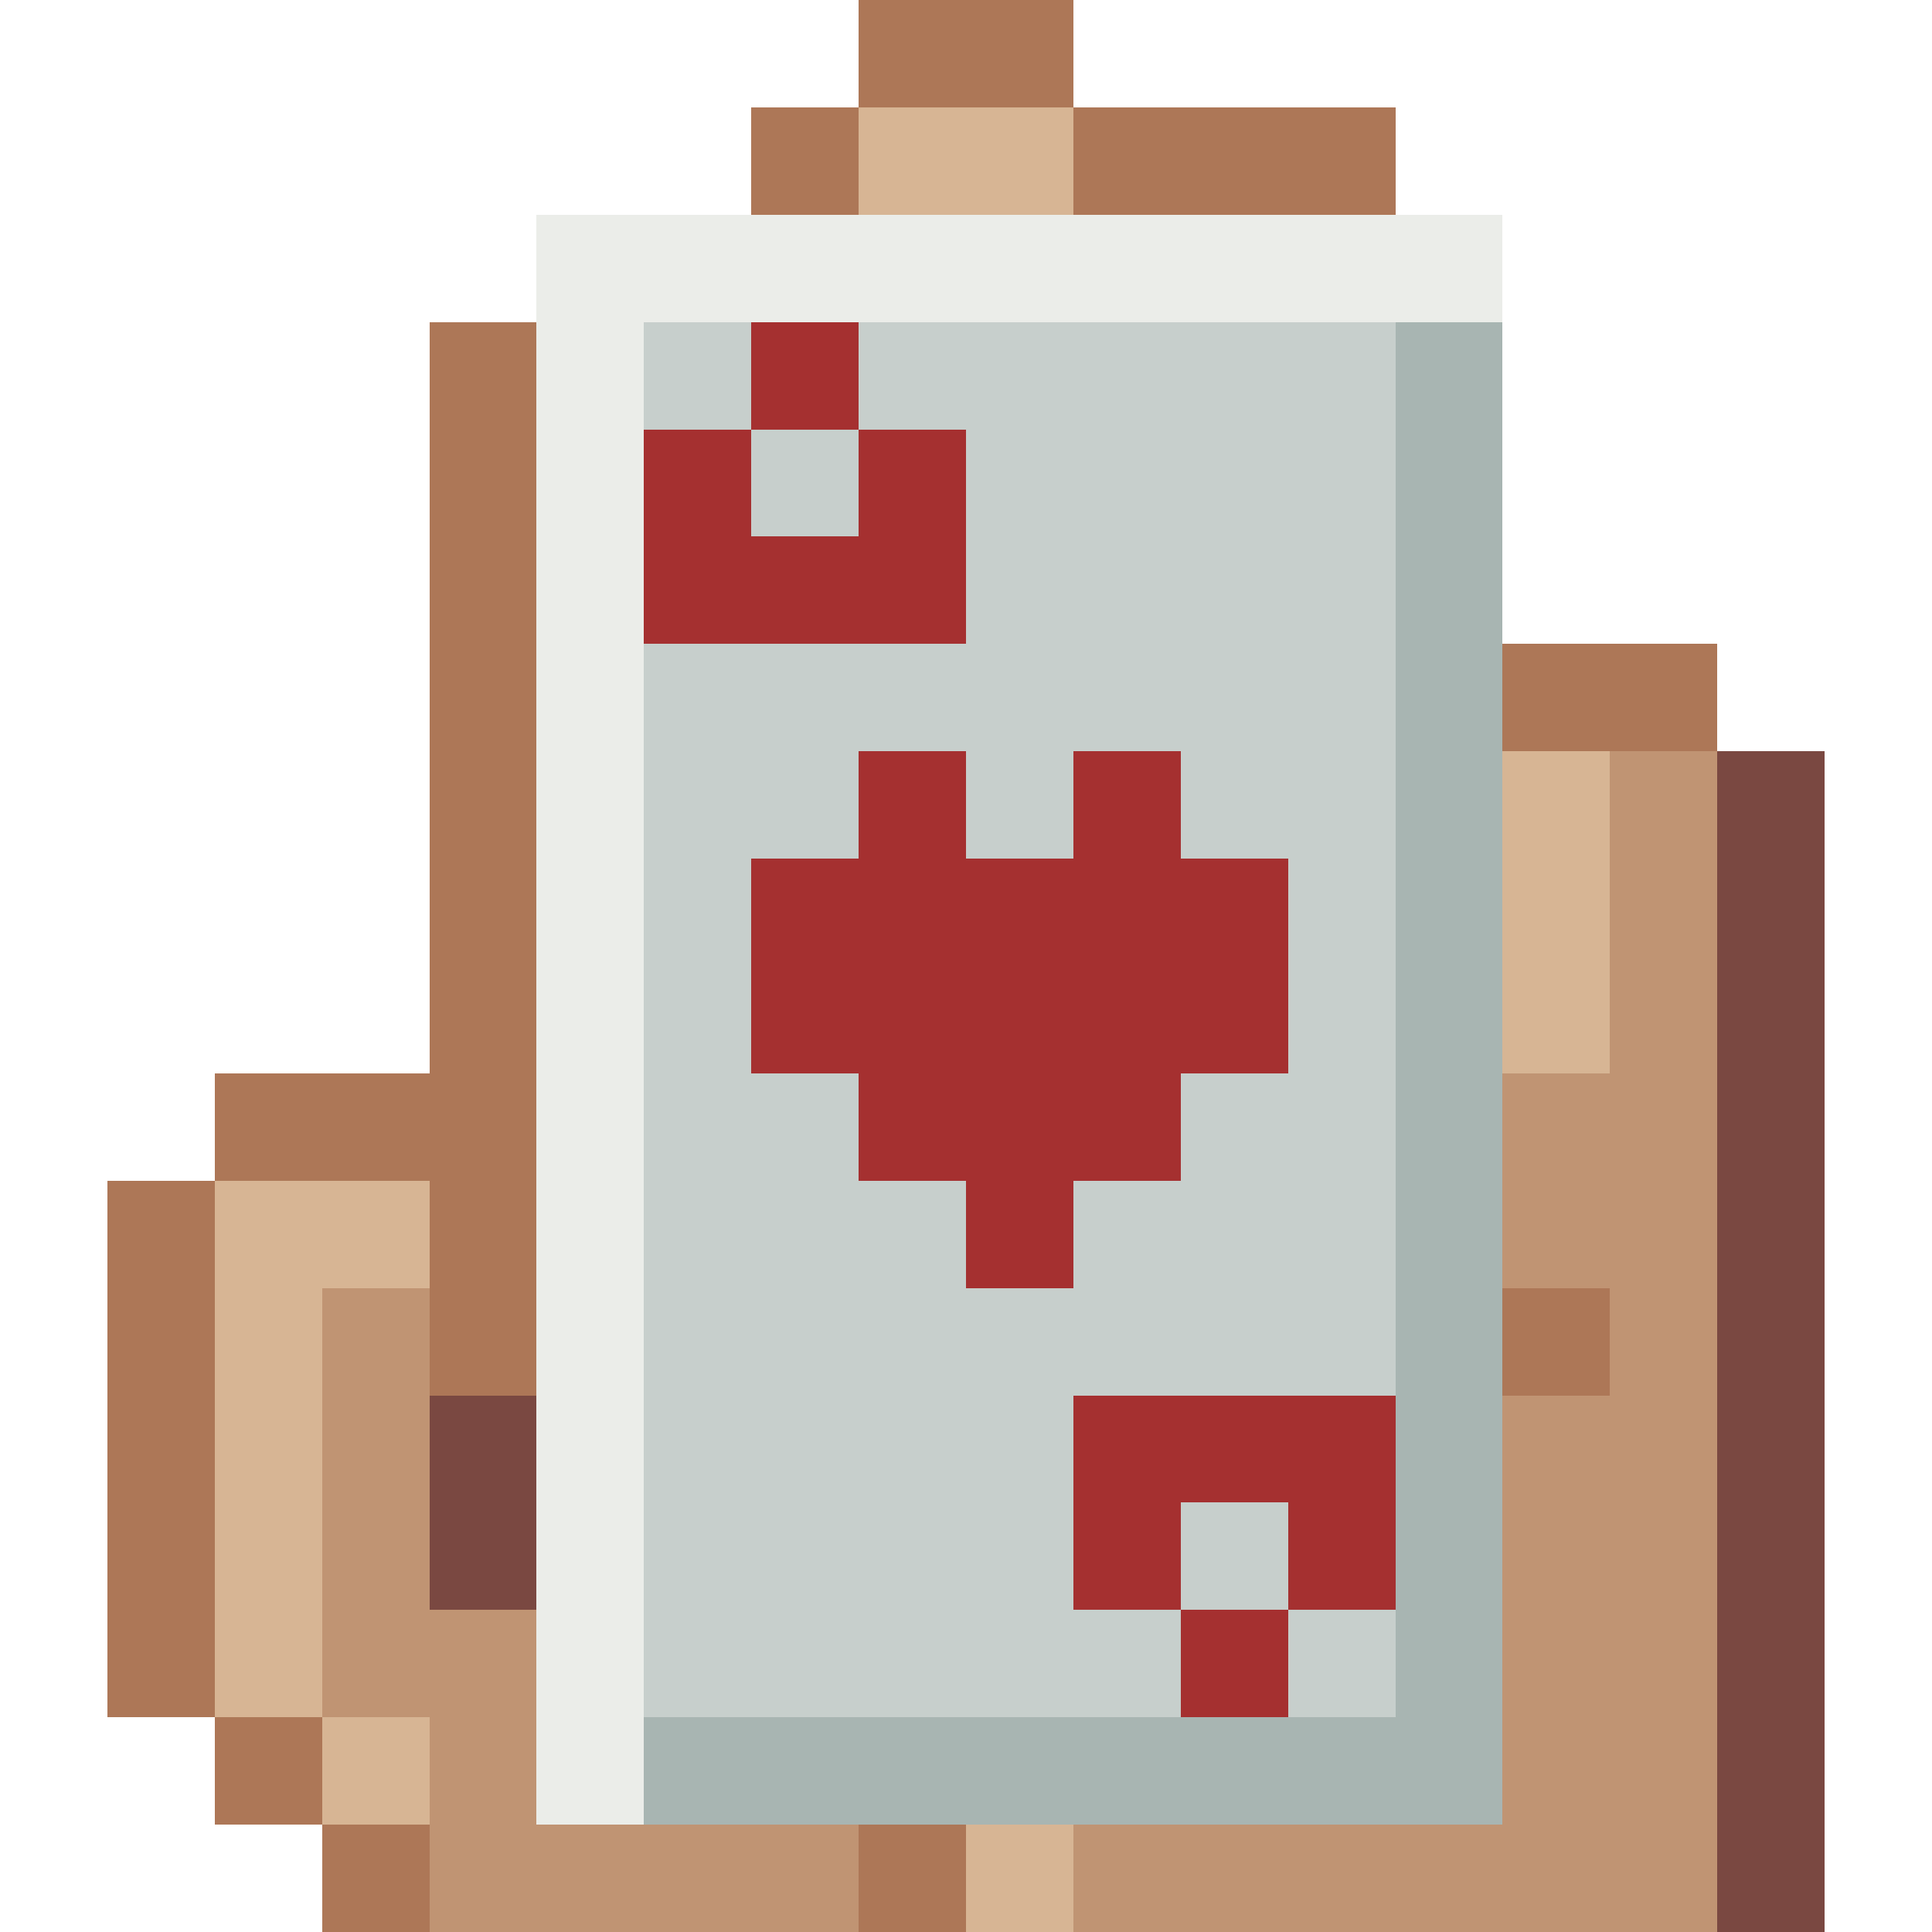
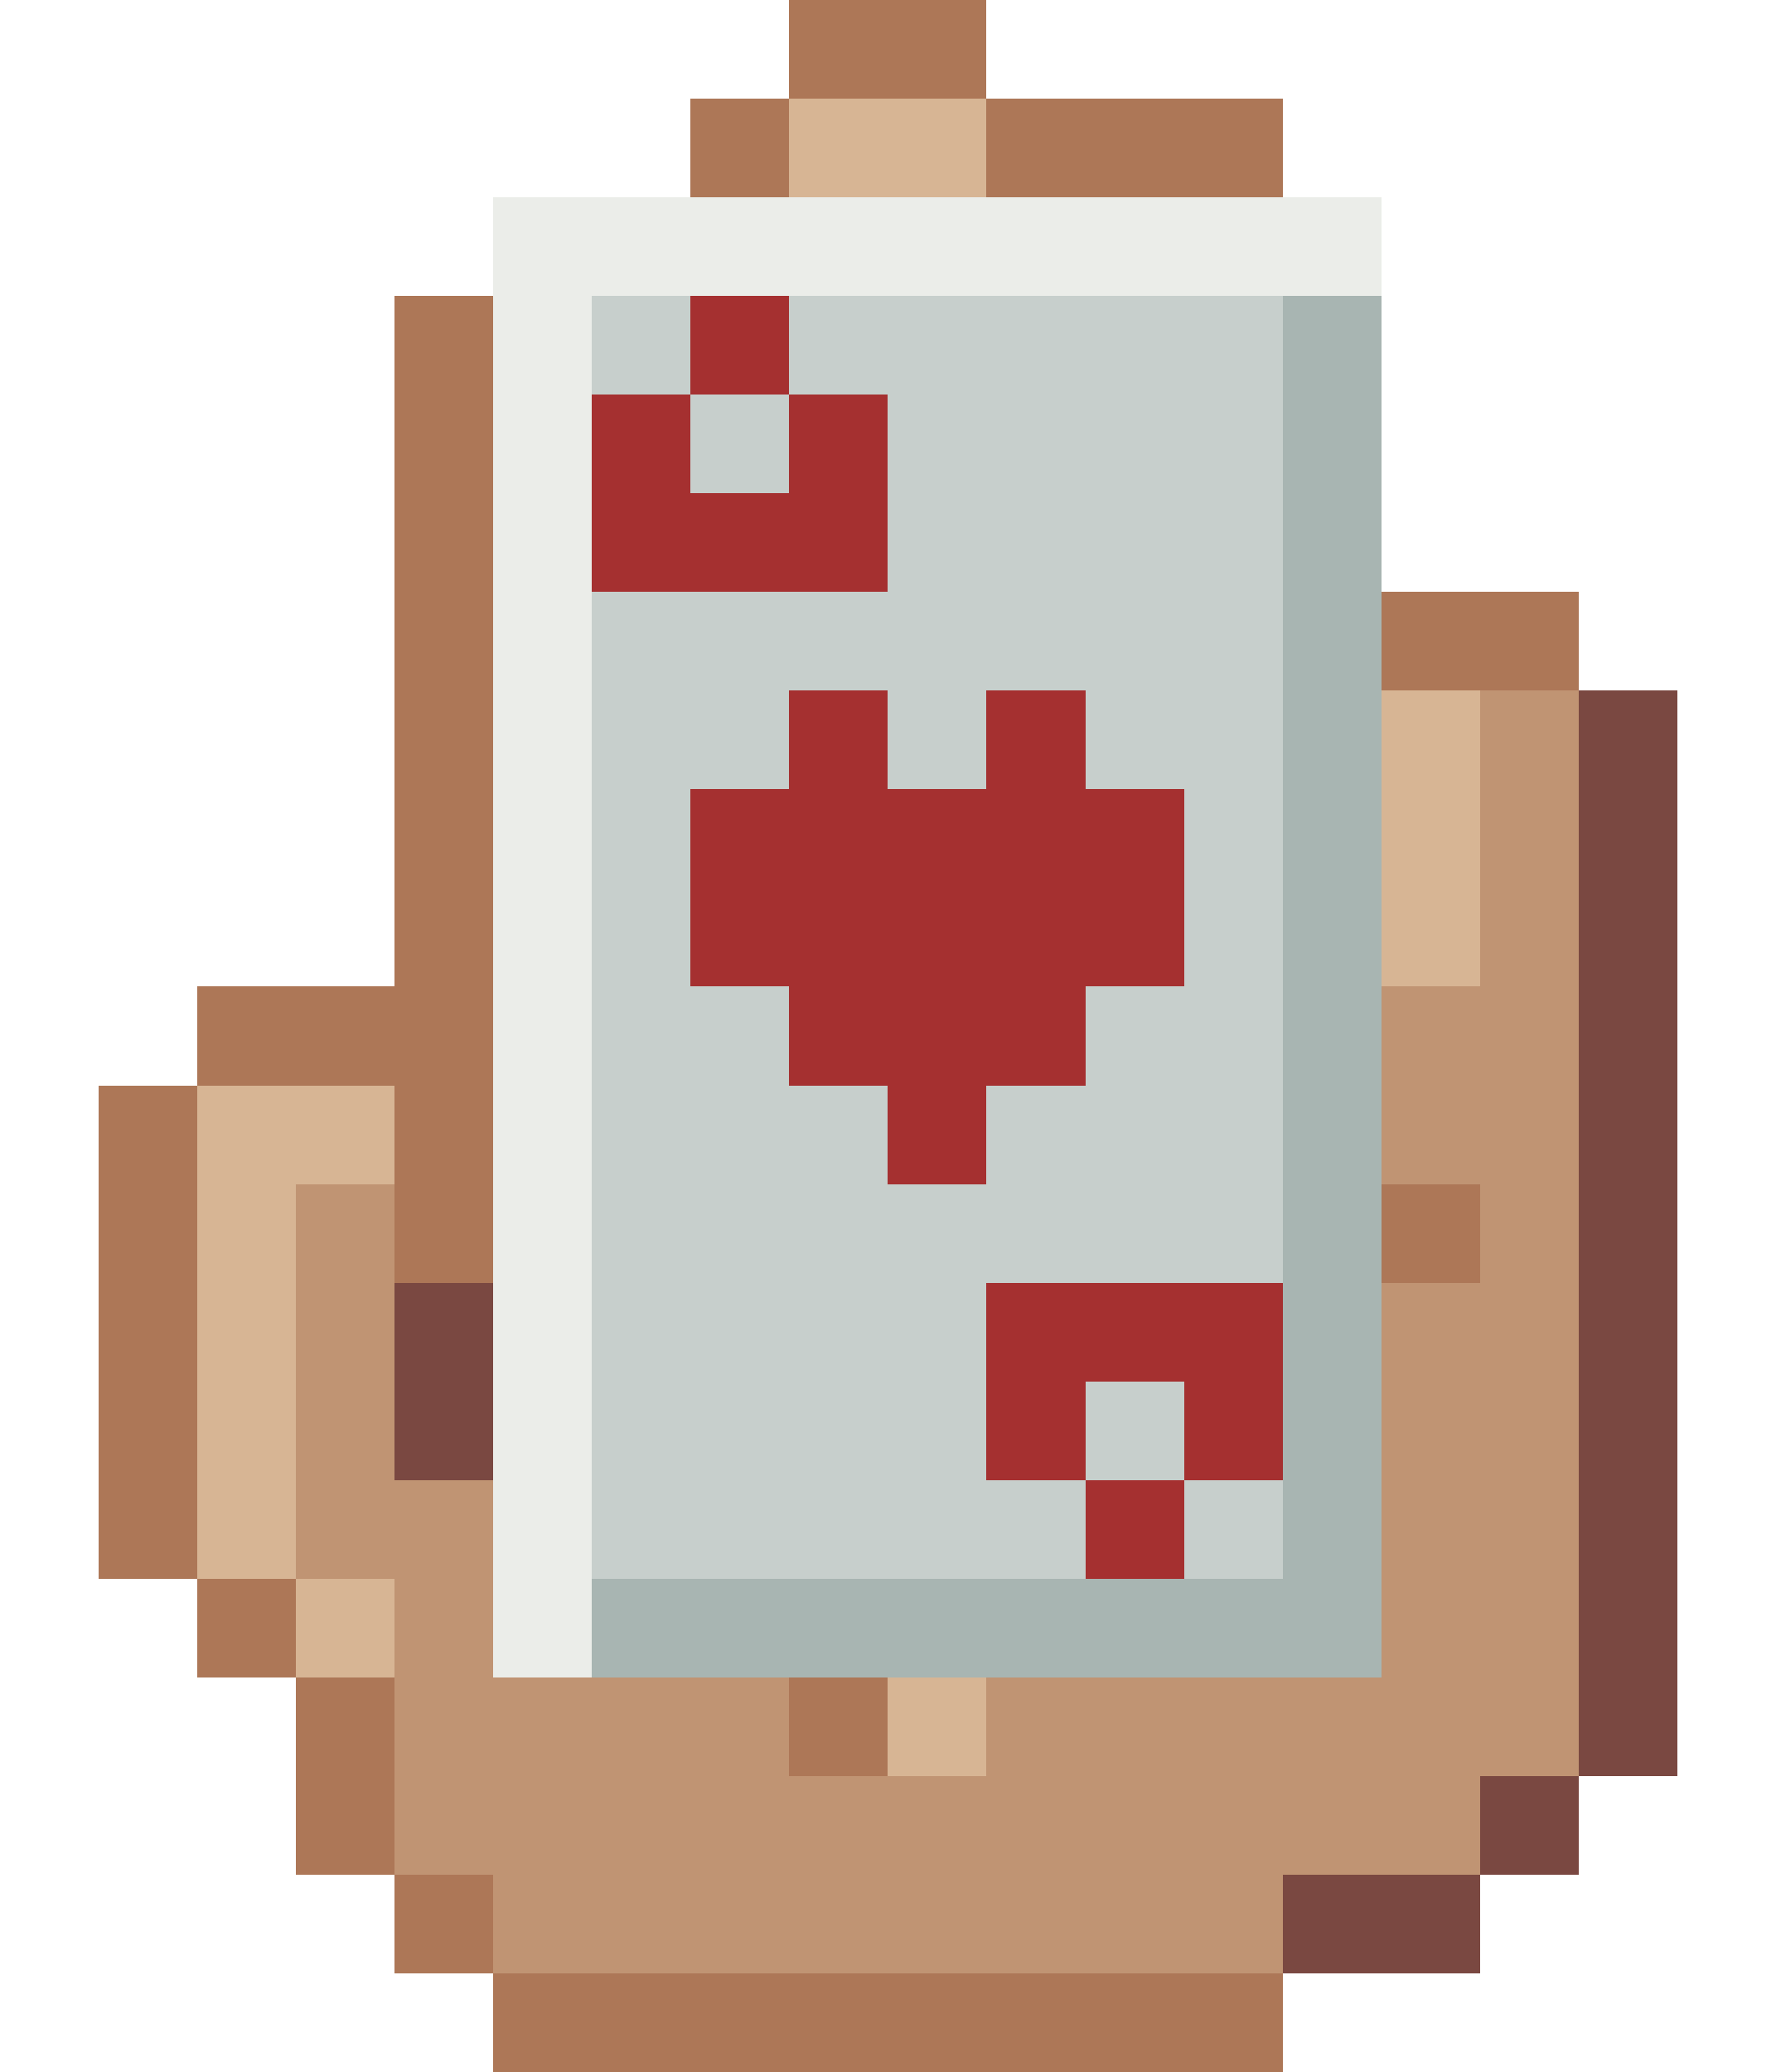
- <svg xmlns="http://www.w3.org/2000/svg" version="1.1" width="540" height="540" shape-rendering="crispEdges">
-   <rect x="240" y="0" width="30" height="30" fill="#AD7757" />
-   <rect x="270" y="0" width="30" height="30" fill="#AD7757" />
-   <rect x="210" y="30" width="30" height="30" fill="#AD7757" />
-   <rect x="240" y="30" width="30" height="30" fill="#D7B594" />
-   <rect x="270" y="30" width="30" height="30" fill="#D7B594" />
-   <rect x="300" y="30" width="30" height="30" fill="#AD7757" />
-   <rect x="330" y="30" width="30" height="30" fill="#AD7757" />
-   <rect x="360" y="30" width="30" height="30" fill="#AD7757" />
-   <rect x="150" y="60" width="30" height="30" fill="#EBEDE9" />
-   <rect x="180" y="60" width="30" height="30" fill="#EBEDE9" />
-   <rect x="210" y="60" width="30" height="30" fill="#EBEDE9" />
-   <rect x="240" y="60" width="30" height="30" fill="#EBEDE9" />
-   <rect x="270" y="60" width="30" height="30" fill="#EBEDE9" />
-   <rect x="300" y="60" width="30" height="30" fill="#EBEDE9" />
-   <rect x="330" y="60" width="30" height="30" fill="#EBEDE9" />
-   <rect x="360" y="60" width="30" height="30" fill="#EBEDE9" />
-   <rect x="390" y="60" width="30" height="30" fill="#EBEDE9" />
-   <rect x="120" y="90" width="30" height="30" fill="#AD7757" />
-   <rect x="150" y="90" width="30" height="30" fill="#EBEDE9" />
-   <rect x="180" y="90" width="30" height="30" fill="#C7CFCC" />
-   <rect x="210" y="90" width="30" height="30" fill="#A53030" />
-   <rect x="240" y="90" width="30" height="30" fill="#C7CFCC" />
-   <rect x="270" y="90" width="30" height="30" fill="#C7CFCC" />
-   <rect x="300" y="90" width="30" height="30" fill="#C7CFCC" />
-   <rect x="330" y="90" width="30" height="30" fill="#C7CFCC" />
-   <rect x="360" y="90" width="30" height="30" fill="#C7CFCC" />
-   <rect x="390" y="90" width="30" height="30" fill="#A8B5B2" />
-   <rect x="120" y="120" width="30" height="30" fill="#AD7757" />
-   <rect x="150" y="120" width="30" height="30" fill="#EBEDE9" />
-   <rect x="180" y="120" width="30" height="30" fill="#A53030" />
-   <rect x="210" y="120" width="30" height="30" fill="#C7CFCC" />
-   <rect x="240" y="120" width="30" height="30" fill="#A53030" />
-   <rect x="270" y="120" width="30" height="30" fill="#C7CFCC" />
-   <rect x="300" y="120" width="30" height="30" fill="#C7CFCC" />
-   <rect x="330" y="120" width="30" height="30" fill="#C7CFCC" />
-   <rect x="360" y="120" width="30" height="30" fill="#C7CFCC" />
-   <rect x="390" y="120" width="30" height="30" fill="#A8B5B2" />
-   <rect x="120" y="150" width="30" height="30" fill="#AD7757" />
-   <rect x="150" y="150" width="30" height="30" fill="#EBEDE9" />
-   <rect x="180" y="150" width="30" height="30" fill="#A53030" />
-   <rect x="210" y="150" width="30" height="30" fill="#A53030" />
-   <rect x="240" y="150" width="30" height="30" fill="#A53030" />
-   <rect x="270" y="150" width="30" height="30" fill="#C7CFCC" />
-   <rect x="300" y="150" width="30" height="30" fill="#C7CFCC" />
-   <rect x="330" y="150" width="30" height="30" fill="#C7CFCC" />
-   <rect x="360" y="150" width="30" height="30" fill="#C7CFCC" />
-   <rect x="390" y="150" width="30" height="30" fill="#A8B5B2" />
-   <rect x="120" y="180" width="30" height="30" fill="#AD7757" />
-   <rect x="150" y="180" width="30" height="30" fill="#EBEDE9" />
-   <rect x="180" y="180" width="30" height="30" fill="#C7CFCC" />
-   <rect x="210" y="180" width="30" height="30" fill="#C7CFCC" />
-   <rect x="240" y="180" width="30" height="30" fill="#C7CFCC" />
-   <rect x="270" y="180" width="30" height="30" fill="#C7CFCC" />
-   <rect x="300" y="180" width="30" height="30" fill="#C7CFCC" />
-   <rect x="330" y="180" width="30" height="30" fill="#C7CFCC" />
-   <rect x="360" y="180" width="30" height="30" fill="#C7CFCC" />
-   <rect x="390" y="180" width="30" height="30" fill="#A8B5B2" />
-   <rect x="420" y="180" width="30" height="30" fill="#AD7757" />
-   <rect x="450" y="180" width="30" height="30" fill="#AD7757" />
-   <rect x="120" y="210" width="30" height="30" fill="#AD7757" />
-   <rect x="150" y="210" width="30" height="30" fill="#EBEDE9" />
-   <rect x="180" y="210" width="30" height="30" fill="#C7CFCC" />
-   <rect x="210" y="210" width="30" height="30" fill="#C7CFCC" />
-   <rect x="240" y="210" width="30" height="30" fill="#A53030" />
-   <rect x="270" y="210" width="30" height="30" fill="#C7CFCC" />
-   <rect x="300" y="210" width="30" height="30" fill="#A53030" />
-   <rect x="330" y="210" width="30" height="30" fill="#C7CFCC" />
-   <rect x="360" y="210" width="30" height="30" fill="#C7CFCC" />
-   <rect x="390" y="210" width="30" height="30" fill="#A8B5B2" />
-   <rect x="420" y="210" width="30" height="30" fill="#D7B594" />
-   <rect x="450" y="210" width="30" height="30" fill="#C09473" />
-   <rect x="480" y="210" width="30" height="30" fill="#7A4841" />
-   <rect x="120" y="240" width="30" height="30" fill="#AD7757" />
-   <rect x="150" y="240" width="30" height="30" fill="#EBEDE9" />
-   <rect x="180" y="240" width="30" height="30" fill="#C7CFCC" />
-   <rect x="210" y="240" width="30" height="30" fill="#A53030" />
-   <rect x="240" y="240" width="30" height="30" fill="#A53030" />
-   <rect x="270" y="240" width="30" height="30" fill="#A53030" />
-   <rect x="300" y="240" width="30" height="30" fill="#A53030" />
-   <rect x="330" y="240" width="30" height="30" fill="#A53030" />
-   <rect x="360" y="240" width="30" height="30" fill="#C7CFCC" />
-   <rect x="390" y="240" width="30" height="30" fill="#A8B5B2" />
-   <rect x="420" y="240" width="30" height="30" fill="#D7B594" />
-   <rect x="450" y="240" width="30" height="30" fill="#C09473" />
-   <rect x="480" y="240" width="30" height="30" fill="#7A4841" />
-   <rect x="120" y="270" width="30" height="30" fill="#AD7757" />
-   <rect x="150" y="270" width="30" height="30" fill="#EBEDE9" />
-   <rect x="180" y="270" width="30" height="30" fill="#C7CFCC" />
-   <rect x="210" y="270" width="30" height="30" fill="#A53030" />
-   <rect x="240" y="270" width="30" height="30" fill="#A53030" />
-   <rect x="270" y="270" width="30" height="30" fill="#A53030" />
-   <rect x="300" y="270" width="30" height="30" fill="#A53030" />
-   <rect x="330" y="270" width="30" height="30" fill="#A53030" />
-   <rect x="360" y="270" width="30" height="30" fill="#C7CFCC" />
-   <rect x="390" y="270" width="30" height="30" fill="#A8B5B2" />
-   <rect x="420" y="270" width="30" height="30" fill="#D7B594" />
-   <rect x="450" y="270" width="30" height="30" fill="#C09473" />
-   <rect x="480" y="270" width="30" height="30" fill="#7A4841" />
-   <rect x="60" y="300" width="30" height="30" fill="#AD7757" />
-   <rect x="90" y="300" width="30" height="30" fill="#AD7757" />
-   <rect x="120" y="300" width="30" height="30" fill="#AD7757" />
-   <rect x="150" y="300" width="30" height="30" fill="#EBEDE9" />
-   <rect x="180" y="300" width="30" height="30" fill="#C7CFCC" />
-   <rect x="210" y="300" width="30" height="30" fill="#C7CFCC" />
-   <rect x="240" y="300" width="30" height="30" fill="#A53030" />
-   <rect x="270" y="300" width="30" height="30" fill="#A53030" />
-   <rect x="300" y="300" width="30" height="30" fill="#A53030" />
-   <rect x="330" y="300" width="30" height="30" fill="#C7CFCC" />
-   <rect x="360" y="300" width="30" height="30" fill="#C7CFCC" />
-   <rect x="390" y="300" width="30" height="30" fill="#A8B5B2" />
-   <rect x="420" y="300" width="30" height="30" fill="#C09473" />
-   <rect x="450" y="300" width="30" height="30" fill="#C09473" />
-   <rect x="480" y="300" width="30" height="30" fill="#7A4841" />
-   <rect x="30" y="330" width="30" height="30" fill="#AD7757" />
-   <rect x="60" y="330" width="30" height="30" fill="#D7B594" />
-   <rect x="90" y="330" width="30" height="30" fill="#D7B594" />
-   <rect x="120" y="330" width="30" height="30" fill="#AD7757" />
-   <rect x="150" y="330" width="30" height="30" fill="#EBEDE9" />
-   <rect x="180" y="330" width="30" height="30" fill="#C7CFCC" />
-   <rect x="210" y="330" width="30" height="30" fill="#C7CFCC" />
-   <rect x="240" y="330" width="30" height="30" fill="#C7CFCC" />
-   <rect x="270" y="330" width="30" height="30" fill="#A53030" />
-   <rect x="300" y="330" width="30" height="30" fill="#C7CFCC" />
-   <rect x="330" y="330" width="30" height="30" fill="#C7CFCC" />
-   <rect x="360" y="330" width="30" height="30" fill="#C7CFCC" />
-   <rect x="390" y="330" width="30" height="30" fill="#A8B5B2" />
-   <rect x="420" y="330" width="30" height="30" fill="#C09473" />
-   <rect x="450" y="330" width="30" height="30" fill="#C09473" />
-   <rect x="480" y="330" width="30" height="30" fill="#7A4841" />
-   <rect x="30" y="360" width="30" height="30" fill="#AD7757" />
-   <rect x="60" y="360" width="30" height="30" fill="#D7B594" />
-   <rect x="90" y="360" width="30" height="30" fill="#C09473" />
-   <rect x="120" y="360" width="30" height="30" fill="#AD7757" />
-   <rect x="150" y="360" width="30" height="30" fill="#EBEDE9" />
-   <rect x="180" y="360" width="30" height="30" fill="#C7CFCC" />
-   <rect x="210" y="360" width="30" height="30" fill="#C7CFCC" />
-   <rect x="240" y="360" width="30" height="30" fill="#C7CFCC" />
-   <rect x="270" y="360" width="30" height="30" fill="#C7CFCC" />
-   <rect x="300" y="360" width="30" height="30" fill="#C7CFCC" />
-   <rect x="330" y="360" width="30" height="30" fill="#C7CFCC" />
-   <rect x="360" y="360" width="30" height="30" fill="#C7CFCC" />
-   <rect x="390" y="360" width="30" height="30" fill="#A8B5B2" />
-   <rect x="420" y="360" width="30" height="30" fill="#AD7757" />
-   <rect x="450" y="360" width="30" height="30" fill="#C09473" />
-   <rect x="480" y="360" width="30" height="30" fill="#7A4841" />
-   <rect x="30" y="390" width="30" height="30" fill="#AD7757" />
-   <rect x="60" y="390" width="30" height="30" fill="#D7B594" />
-   <rect x="90" y="390" width="30" height="30" fill="#C09473" />
-   <rect x="120" y="390" width="30" height="30" fill="#7A4841" />
-   <rect x="150" y="390" width="30" height="30" fill="#EBEDE9" />
-   <rect x="180" y="390" width="30" height="30" fill="#C7CFCC" />
-   <rect x="210" y="390" width="30" height="30" fill="#C7CFCC" />
-   <rect x="240" y="390" width="30" height="30" fill="#C7CFCC" />
-   <rect x="270" y="390" width="30" height="30" fill="#C7CFCC" />
-   <rect x="300" y="390" width="30" height="30" fill="#A53030" />
-   <rect x="330" y="390" width="30" height="30" fill="#A53030" />
-   <rect x="360" y="390" width="30" height="30" fill="#A53030" />
-   <rect x="390" y="390" width="30" height="30" fill="#A8B5B2" />
-   <rect x="420" y="390" width="30" height="30" fill="#C09473" />
-   <rect x="450" y="390" width="30" height="30" fill="#C09473" />
-   <rect x="480" y="390" width="30" height="30" fill="#7A4841" />
-   <rect x="30" y="420" width="30" height="30" fill="#AD7757" />
-   <rect x="60" y="420" width="30" height="30" fill="#D7B594" />
-   <rect x="90" y="420" width="30" height="30" fill="#C09473" />
-   <rect x="120" y="420" width="30" height="30" fill="#7A4841" />
-   <rect x="150" y="420" width="30" height="30" fill="#EBEDE9" />
-   <rect x="180" y="420" width="30" height="30" fill="#C7CFCC" />
-   <rect x="210" y="420" width="30" height="30" fill="#C7CFCC" />
-   <rect x="240" y="420" width="30" height="30" fill="#C7CFCC" />
-   <rect x="270" y="420" width="30" height="30" fill="#C7CFCC" />
-   <rect x="300" y="420" width="30" height="30" fill="#A53030" />
-   <rect x="330" y="420" width="30" height="30" fill="#C7CFCC" />
-   <rect x="360" y="420" width="30" height="30" fill="#A53030" />
-   <rect x="390" y="420" width="30" height="30" fill="#A8B5B2" />
-   <rect x="420" y="420" width="30" height="30" fill="#C09473" />
-   <rect x="450" y="420" width="30" height="30" fill="#C09473" />
-   <rect x="480" y="420" width="30" height="30" fill="#7A4841" />
-   <rect x="30" y="450" width="30" height="30" fill="#AD7757" />
-   <rect x="60" y="450" width="30" height="30" fill="#D7B594" />
-   <rect x="90" y="450" width="30" height="30" fill="#C09473" />
-   <rect x="120" y="450" width="30" height="30" fill="#C09473" />
-   <rect x="150" y="450" width="30" height="30" fill="#EBEDE9" />
-   <rect x="180" y="450" width="30" height="30" fill="#C7CFCC" />
-   <rect x="210" y="450" width="30" height="30" fill="#C7CFCC" />
-   <rect x="240" y="450" width="30" height="30" fill="#C7CFCC" />
-   <rect x="270" y="450" width="30" height="30" fill="#C7CFCC" />
-   <rect x="300" y="450" width="30" height="30" fill="#C7CFCC" />
-   <rect x="330" y="450" width="30" height="30" fill="#A53030" />
-   <rect x="360" y="450" width="30" height="30" fill="#C7CFCC" />
-   <rect x="390" y="450" width="30" height="30" fill="#A8B5B2" />
-   <rect x="420" y="450" width="30" height="30" fill="#C09473" />
-   <rect x="450" y="450" width="30" height="30" fill="#C09473" />
-   <rect x="480" y="450" width="30" height="30" fill="#7A4841" />
-   <rect x="60" y="480" width="30" height="30" fill="#AD7757" />
-   <rect x="90" y="480" width="30" height="30" fill="#D7B594" />
-   <rect x="120" y="480" width="30" height="30" fill="#C09473" />
-   <rect x="150" y="480" width="30" height="30" fill="#EBEDE9" />
-   <rect x="180" y="480" width="30" height="30" fill="#A8B5B2" />
-   <rect x="210" y="480" width="30" height="30" fill="#A8B5B2" />
-   <rect x="240" y="480" width="30" height="30" fill="#A8B5B2" />
-   <rect x="270" y="480" width="30" height="30" fill="#A8B5B2" />
-   <rect x="300" y="480" width="30" height="30" fill="#A8B5B2" />
-   <rect x="330" y="480" width="30" height="30" fill="#A8B5B2" />
-   <rect x="360" y="480" width="30" height="30" fill="#A8B5B2" />
-   <rect x="390" y="480" width="30" height="30" fill="#A8B5B2" />
-   <rect x="420" y="480" width="30" height="30" fill="#C09473" />
-   <rect x="450" y="480" width="30" height="30" fill="#C09473" />
-   <rect x="480" y="480" width="30" height="30" fill="#7A4841" />
-   <rect x="90" y="510" width="30" height="30" fill="#AD7757" />
-   <rect x="120" y="510" width="30" height="30" fill="#C09473" />
-   <rect x="150" y="510" width="30" height="30" fill="#C09473" />
-   <rect x="180" y="510" width="30" height="30" fill="#C09473" />
-   <rect x="210" y="510" width="30" height="30" fill="#C09473" />
-   <rect x="240" y="510" width="30" height="30" fill="#AD7757" />
-   <rect x="270" y="510" width="30" height="30" fill="#D7B594" />
-   <rect x="300" y="510" width="30" height="30" fill="#C09473" />
-   <rect x="330" y="510" width="30" height="30" fill="#C09473" />
-   <rect x="360" y="510" width="30" height="30" fill="#C09473" />
-   <rect x="390" y="510" width="30" height="30" fill="#C09473" />
-   <rect x="420" y="510" width="30" height="30" fill="#C09473" />
-   <rect x="450" y="510" width="30" height="30" fill="#C09473" />
-   <rect x="480" y="510" width="30" height="30" fill="#7A4841" />
+ <svg xmlns="http://www.w3.org/2000/svg" version="1.1" width="216" height="252" shape-rendering="crispEdges">
+   <rect x="96" y="0" width="12" height="12" fill="#AD7757" />
+   <rect x="108" y="0" width="12" height="12" fill="#AD7757" />
+   <rect x="84" y="12" width="12" height="12" fill="#AD7757" />
+   <rect x="96" y="12" width="12" height="12" fill="#D7B594" />
+   <rect x="108" y="12" width="12" height="12" fill="#D7B594" />
+   <rect x="120" y="12" width="12" height="12" fill="#AD7757" />
+   <rect x="132" y="12" width="12" height="12" fill="#AD7757" />
+   <rect x="144" y="12" width="12" height="12" fill="#AD7757" />
+   <rect x="60" y="24" width="12" height="12" fill="#EBEDE9" />
+   <rect x="72" y="24" width="12" height="12" fill="#EBEDE9" />
+   <rect x="84" y="24" width="12" height="12" fill="#EBEDE9" />
+   <rect x="96" y="24" width="12" height="12" fill="#EBEDE9" />
+   <rect x="108" y="24" width="12" height="12" fill="#EBEDE9" />
+   <rect x="120" y="24" width="12" height="12" fill="#EBEDE9" />
+   <rect x="132" y="24" width="12" height="12" fill="#EBEDE9" />
+   <rect x="144" y="24" width="12" height="12" fill="#EBEDE9" />
+   <rect x="156" y="24" width="12" height="12" fill="#EBEDE9" />
+   <rect x="48" y="36" width="12" height="12" fill="#AD7757" />
+   <rect x="60" y="36" width="12" height="12" fill="#EBEDE9" />
+   <rect x="72" y="36" width="12" height="12" fill="#C7CFCC" />
+   <rect x="84" y="36" width="12" height="12" fill="#A53030" />
+   <rect x="96" y="36" width="12" height="12" fill="#C7CFCC" />
+   <rect x="108" y="36" width="12" height="12" fill="#C7CFCC" />
+   <rect x="120" y="36" width="12" height="12" fill="#C7CFCC" />
+   <rect x="132" y="36" width="12" height="12" fill="#C7CFCC" />
+   <rect x="144" y="36" width="12" height="12" fill="#C7CFCC" />
+   <rect x="156" y="36" width="12" height="12" fill="#A8B5B2" />
+   <rect x="48" y="48" width="12" height="12" fill="#AD7757" />
+   <rect x="60" y="48" width="12" height="12" fill="#EBEDE9" />
+   <rect x="72" y="48" width="12" height="12" fill="#A53030" />
+   <rect x="84" y="48" width="12" height="12" fill="#C7CFCC" />
+   <rect x="96" y="48" width="12" height="12" fill="#A53030" />
+   <rect x="108" y="48" width="12" height="12" fill="#C7CFCC" />
+   <rect x="120" y="48" width="12" height="12" fill="#C7CFCC" />
+   <rect x="132" y="48" width="12" height="12" fill="#C7CFCC" />
+   <rect x="144" y="48" width="12" height="12" fill="#C7CFCC" />
+   <rect x="156" y="48" width="12" height="12" fill="#A8B5B2" />
+   <rect x="48" y="60" width="12" height="12" fill="#AD7757" />
+   <rect x="60" y="60" width="12" height="12" fill="#EBEDE9" />
+   <rect x="72" y="60" width="12" height="12" fill="#A53030" />
+   <rect x="84" y="60" width="12" height="12" fill="#A53030" />
+   <rect x="96" y="60" width="12" height="12" fill="#A53030" />
+   <rect x="108" y="60" width="12" height="12" fill="#C7CFCC" />
+   <rect x="120" y="60" width="12" height="12" fill="#C7CFCC" />
+   <rect x="132" y="60" width="12" height="12" fill="#C7CFCC" />
+   <rect x="144" y="60" width="12" height="12" fill="#C7CFCC" />
+   <rect x="156" y="60" width="12" height="12" fill="#A8B5B2" />
+   <rect x="48" y="72" width="12" height="12" fill="#AD7757" />
+   <rect x="60" y="72" width="12" height="12" fill="#EBEDE9" />
+   <rect x="72" y="72" width="12" height="12" fill="#C7CFCC" />
+   <rect x="84" y="72" width="12" height="12" fill="#C7CFCC" />
+   <rect x="96" y="72" width="12" height="12" fill="#C7CFCC" />
+   <rect x="108" y="72" width="12" height="12" fill="#C7CFCC" />
+   <rect x="120" y="72" width="12" height="12" fill="#C7CFCC" />
+   <rect x="132" y="72" width="12" height="12" fill="#C7CFCC" />
+   <rect x="144" y="72" width="12" height="12" fill="#C7CFCC" />
+   <rect x="156" y="72" width="12" height="12" fill="#A8B5B2" />
+   <rect x="168" y="72" width="12" height="12" fill="#AD7757" />
+   <rect x="180" y="72" width="12" height="12" fill="#AD7757" />
+   <rect x="48" y="84" width="12" height="12" fill="#AD7757" />
+   <rect x="60" y="84" width="12" height="12" fill="#EBEDE9" />
+   <rect x="72" y="84" width="12" height="12" fill="#C7CFCC" />
+   <rect x="84" y="84" width="12" height="12" fill="#C7CFCC" />
+   <rect x="96" y="84" width="12" height="12" fill="#A53030" />
+   <rect x="108" y="84" width="12" height="12" fill="#C7CFCC" />
+   <rect x="120" y="84" width="12" height="12" fill="#A53030" />
+   <rect x="132" y="84" width="12" height="12" fill="#C7CFCC" />
+   <rect x="144" y="84" width="12" height="12" fill="#C7CFCC" />
+   <rect x="156" y="84" width="12" height="12" fill="#A8B5B2" />
+   <rect x="168" y="84" width="12" height="12" fill="#D7B594" />
+   <rect x="180" y="84" width="12" height="12" fill="#C09473" />
+   <rect x="192" y="84" width="12" height="12" fill="#7A4841" />
+   <rect x="48" y="96" width="12" height="12" fill="#AD7757" />
+   <rect x="60" y="96" width="12" height="12" fill="#EBEDE9" />
+   <rect x="72" y="96" width="12" height="12" fill="#C7CFCC" />
+   <rect x="84" y="96" width="12" height="12" fill="#A53030" />
+   <rect x="96" y="96" width="12" height="12" fill="#A53030" />
+   <rect x="108" y="96" width="12" height="12" fill="#A53030" />
+   <rect x="120" y="96" width="12" height="12" fill="#A53030" />
+   <rect x="132" y="96" width="12" height="12" fill="#A53030" />
+   <rect x="144" y="96" width="12" height="12" fill="#C7CFCC" />
+   <rect x="156" y="96" width="12" height="12" fill="#A8B5B2" />
+   <rect x="168" y="96" width="12" height="12" fill="#D7B594" />
+   <rect x="180" y="96" width="12" height="12" fill="#C09473" />
+   <rect x="192" y="96" width="12" height="12" fill="#7A4841" />
+   <rect x="48" y="108" width="12" height="12" fill="#AD7757" />
+   <rect x="60" y="108" width="12" height="12" fill="#EBEDE9" />
+   <rect x="72" y="108" width="12" height="12" fill="#C7CFCC" />
+   <rect x="84" y="108" width="12" height="12" fill="#A53030" />
+   <rect x="96" y="108" width="12" height="12" fill="#A53030" />
+   <rect x="108" y="108" width="12" height="12" fill="#A53030" />
+   <rect x="120" y="108" width="12" height="12" fill="#A53030" />
+   <rect x="132" y="108" width="12" height="12" fill="#A53030" />
+   <rect x="144" y="108" width="12" height="12" fill="#C7CFCC" />
+   <rect x="156" y="108" width="12" height="12" fill="#A8B5B2" />
+   <rect x="168" y="108" width="12" height="12" fill="#D7B594" />
+   <rect x="180" y="108" width="12" height="12" fill="#C09473" />
+   <rect x="192" y="108" width="12" height="12" fill="#7A4841" />
+   <rect x="24" y="120" width="12" height="12" fill="#AD7757" />
+   <rect x="36" y="120" width="12" height="12" fill="#AD7757" />
+   <rect x="48" y="120" width="12" height="12" fill="#AD7757" />
+   <rect x="60" y="120" width="12" height="12" fill="#EBEDE9" />
+   <rect x="72" y="120" width="12" height="12" fill="#C7CFCC" />
+   <rect x="84" y="120" width="12" height="12" fill="#C7CFCC" />
+   <rect x="96" y="120" width="12" height="12" fill="#A53030" />
+   <rect x="108" y="120" width="12" height="12" fill="#A53030" />
+   <rect x="120" y="120" width="12" height="12" fill="#A53030" />
+   <rect x="132" y="120" width="12" height="12" fill="#C7CFCC" />
+   <rect x="144" y="120" width="12" height="12" fill="#C7CFCC" />
+   <rect x="156" y="120" width="12" height="12" fill="#A8B5B2" />
+   <rect x="168" y="120" width="12" height="12" fill="#C09473" />
+   <rect x="180" y="120" width="12" height="12" fill="#C09473" />
+   <rect x="192" y="120" width="12" height="12" fill="#7A4841" />
+   <rect x="12" y="132" width="12" height="12" fill="#AD7757" />
+   <rect x="24" y="132" width="12" height="12" fill="#D7B594" />
+   <rect x="36" y="132" width="12" height="12" fill="#D7B594" />
+   <rect x="48" y="132" width="12" height="12" fill="#AD7757" />
+   <rect x="60" y="132" width="12" height="12" fill="#EBEDE9" />
+   <rect x="72" y="132" width="12" height="12" fill="#C7CFCC" />
+   <rect x="84" y="132" width="12" height="12" fill="#C7CFCC" />
+   <rect x="96" y="132" width="12" height="12" fill="#C7CFCC" />
+   <rect x="108" y="132" width="12" height="12" fill="#A53030" />
+   <rect x="120" y="132" width="12" height="12" fill="#C7CFCC" />
+   <rect x="132" y="132" width="12" height="12" fill="#C7CFCC" />
+   <rect x="144" y="132" width="12" height="12" fill="#C7CFCC" />
+   <rect x="156" y="132" width="12" height="12" fill="#A8B5B2" />
+   <rect x="168" y="132" width="12" height="12" fill="#C09473" />
+   <rect x="180" y="132" width="12" height="12" fill="#C09473" />
+   <rect x="192" y="132" width="12" height="12" fill="#7A4841" />
+   <rect x="12" y="144" width="12" height="12" fill="#AD7757" />
+   <rect x="24" y="144" width="12" height="12" fill="#D7B594" />
+   <rect x="36" y="144" width="12" height="12" fill="#C09473" />
+   <rect x="48" y="144" width="12" height="12" fill="#AD7757" />
+   <rect x="60" y="144" width="12" height="12" fill="#EBEDE9" />
+   <rect x="72" y="144" width="12" height="12" fill="#C7CFCC" />
+   <rect x="84" y="144" width="12" height="12" fill="#C7CFCC" />
+   <rect x="96" y="144" width="12" height="12" fill="#C7CFCC" />
+   <rect x="108" y="144" width="12" height="12" fill="#C7CFCC" />
+   <rect x="120" y="144" width="12" height="12" fill="#C7CFCC" />
+   <rect x="132" y="144" width="12" height="12" fill="#C7CFCC" />
+   <rect x="144" y="144" width="12" height="12" fill="#C7CFCC" />
+   <rect x="156" y="144" width="12" height="12" fill="#A8B5B2" />
+   <rect x="168" y="144" width="12" height="12" fill="#AD7757" />
+   <rect x="180" y="144" width="12" height="12" fill="#C09473" />
+   <rect x="192" y="144" width="12" height="12" fill="#7A4841" />
+   <rect x="12" y="156" width="12" height="12" fill="#AD7757" />
+   <rect x="24" y="156" width="12" height="12" fill="#D7B594" />
+   <rect x="36" y="156" width="12" height="12" fill="#C09473" />
+   <rect x="48" y="156" width="12" height="12" fill="#7A4841" />
+   <rect x="60" y="156" width="12" height="12" fill="#EBEDE9" />
+   <rect x="72" y="156" width="12" height="12" fill="#C7CFCC" />
+   <rect x="84" y="156" width="12" height="12" fill="#C7CFCC" />
+   <rect x="96" y="156" width="12" height="12" fill="#C7CFCC" />
+   <rect x="108" y="156" width="12" height="12" fill="#C7CFCC" />
+   <rect x="120" y="156" width="12" height="12" fill="#A53030" />
+   <rect x="132" y="156" width="12" height="12" fill="#A53030" />
+   <rect x="144" y="156" width="12" height="12" fill="#A53030" />
+   <rect x="156" y="156" width="12" height="12" fill="#A8B5B2" />
+   <rect x="168" y="156" width="12" height="12" fill="#C09473" />
+   <rect x="180" y="156" width="12" height="12" fill="#C09473" />
+   <rect x="192" y="156" width="12" height="12" fill="#7A4841" />
+   <rect x="12" y="168" width="12" height="12" fill="#AD7757" />
+   <rect x="24" y="168" width="12" height="12" fill="#D7B594" />
+   <rect x="36" y="168" width="12" height="12" fill="#C09473" />
+   <rect x="48" y="168" width="12" height="12" fill="#7A4841" />
+   <rect x="60" y="168" width="12" height="12" fill="#EBEDE9" />
+   <rect x="72" y="168" width="12" height="12" fill="#C7CFCC" />
+   <rect x="84" y="168" width="12" height="12" fill="#C7CFCC" />
+   <rect x="96" y="168" width="12" height="12" fill="#C7CFCC" />
+   <rect x="108" y="168" width="12" height="12" fill="#C7CFCC" />
+   <rect x="120" y="168" width="12" height="12" fill="#A53030" />
+   <rect x="132" y="168" width="12" height="12" fill="#C7CFCC" />
+   <rect x="144" y="168" width="12" height="12" fill="#A53030" />
+   <rect x="156" y="168" width="12" height="12" fill="#A8B5B2" />
+   <rect x="168" y="168" width="12" height="12" fill="#C09473" />
+   <rect x="180" y="168" width="12" height="12" fill="#C09473" />
+   <rect x="192" y="168" width="12" height="12" fill="#7A4841" />
+   <rect x="12" y="180" width="12" height="12" fill="#AD7757" />
+   <rect x="24" y="180" width="12" height="12" fill="#D7B594" />
+   <rect x="36" y="180" width="12" height="12" fill="#C09473" />
+   <rect x="48" y="180" width="12" height="12" fill="#C09473" />
+   <rect x="60" y="180" width="12" height="12" fill="#EBEDE9" />
+   <rect x="72" y="180" width="12" height="12" fill="#C7CFCC" />
+   <rect x="84" y="180" width="12" height="12" fill="#C7CFCC" />
+   <rect x="96" y="180" width="12" height="12" fill="#C7CFCC" />
+   <rect x="108" y="180" width="12" height="12" fill="#C7CFCC" />
+   <rect x="120" y="180" width="12" height="12" fill="#C7CFCC" />
+   <rect x="132" y="180" width="12" height="12" fill="#A53030" />
+   <rect x="144" y="180" width="12" height="12" fill="#C7CFCC" />
+   <rect x="156" y="180" width="12" height="12" fill="#A8B5B2" />
+   <rect x="168" y="180" width="12" height="12" fill="#C09473" />
+   <rect x="180" y="180" width="12" height="12" fill="#C09473" />
+   <rect x="192" y="180" width="12" height="12" fill="#7A4841" />
+   <rect x="24" y="192" width="12" height="12" fill="#AD7757" />
+   <rect x="36" y="192" width="12" height="12" fill="#D7B594" />
+   <rect x="48" y="192" width="12" height="12" fill="#C09473" />
+   <rect x="60" y="192" width="12" height="12" fill="#EBEDE9" />
+   <rect x="72" y="192" width="12" height="12" fill="#A8B5B2" />
+   <rect x="84" y="192" width="12" height="12" fill="#A8B5B2" />
+   <rect x="96" y="192" width="12" height="12" fill="#A8B5B2" />
+   <rect x="108" y="192" width="12" height="12" fill="#A8B5B2" />
+   <rect x="120" y="192" width="12" height="12" fill="#A8B5B2" />
+   <rect x="132" y="192" width="12" height="12" fill="#A8B5B2" />
+   <rect x="144" y="192" width="12" height="12" fill="#A8B5B2" />
+   <rect x="156" y="192" width="12" height="12" fill="#A8B5B2" />
+   <rect x="168" y="192" width="12" height="12" fill="#C09473" />
+   <rect x="180" y="192" width="12" height="12" fill="#C09473" />
+   <rect x="192" y="192" width="12" height="12" fill="#7A4841" />
+   <rect x="36" y="204" width="12" height="12" fill="#AD7757" />
+   <rect x="48" y="204" width="12" height="12" fill="#C09473" />
+   <rect x="60" y="204" width="12" height="12" fill="#C09473" />
+   <rect x="72" y="204" width="12" height="12" fill="#C09473" />
+   <rect x="84" y="204" width="12" height="12" fill="#C09473" />
+   <rect x="96" y="204" width="12" height="12" fill="#AD7757" />
+   <rect x="108" y="204" width="12" height="12" fill="#D7B594" />
+   <rect x="120" y="204" width="12" height="12" fill="#C09473" />
+   <rect x="132" y="204" width="12" height="12" fill="#C09473" />
+   <rect x="144" y="204" width="12" height="12" fill="#C09473" />
+   <rect x="156" y="204" width="12" height="12" fill="#C09473" />
+   <rect x="168" y="204" width="12" height="12" fill="#C09473" />
+   <rect x="180" y="204" width="12" height="12" fill="#C09473" />
+   <rect x="192" y="204" width="12" height="12" fill="#7A4841" />
+   <rect x="36" y="216" width="12" height="12" fill="#AD7757" />
+   <rect x="48" y="216" width="12" height="12" fill="#C09473" />
+   <rect x="60" y="216" width="12" height="12" fill="#C09473" />
+   <rect x="72" y="216" width="12" height="12" fill="#C09473" />
+   <rect x="84" y="216" width="12" height="12" fill="#C09473" />
+   <rect x="96" y="216" width="12" height="12" fill="#C09473" />
+   <rect x="108" y="216" width="12" height="12" fill="#C09473" />
+   <rect x="120" y="216" width="12" height="12" fill="#C09473" />
+   <rect x="132" y="216" width="12" height="12" fill="#C09473" />
+   <rect x="144" y="216" width="12" height="12" fill="#C09473" />
+   <rect x="156" y="216" width="12" height="12" fill="#C09473" />
+   <rect x="168" y="216" width="12" height="12" fill="#C09473" />
+   <rect x="180" y="216" width="12" height="12" fill="#7A4841" />
+   <rect x="48" y="228" width="12" height="12" fill="#AD7757" />
+   <rect x="60" y="228" width="12" height="12" fill="#C09473" />
+   <rect x="72" y="228" width="12" height="12" fill="#C09473" />
+   <rect x="84" y="228" width="12" height="12" fill="#C09473" />
+   <rect x="96" y="228" width="12" height="12" fill="#C09473" />
+   <rect x="108" y="228" width="12" height="12" fill="#C09473" />
+   <rect x="120" y="228" width="12" height="12" fill="#C09473" />
+   <rect x="132" y="228" width="12" height="12" fill="#C09473" />
+   <rect x="144" y="228" width="12" height="12" fill="#C09473" />
+   <rect x="156" y="228" width="12" height="12" fill="#7A4841" />
+   <rect x="168" y="228" width="12" height="12" fill="#7A4841" />
+   <rect x="60" y="240" width="12" height="12" fill="#AD7757" />
+   <rect x="72" y="240" width="12" height="12" fill="#AD7757" />
+   <rect x="84" y="240" width="12" height="12" fill="#AD7757" />
+   <rect x="96" y="240" width="12" height="12" fill="#AD7757" />
+   <rect x="108" y="240" width="12" height="12" fill="#AD7757" />
+   <rect x="120" y="240" width="12" height="12" fill="#AD7757" />
+   <rect x="132" y="240" width="12" height="12" fill="#AD7757" />
+   <rect x="144" y="240" width="12" height="12" fill="#AD7757" />
</svg>
